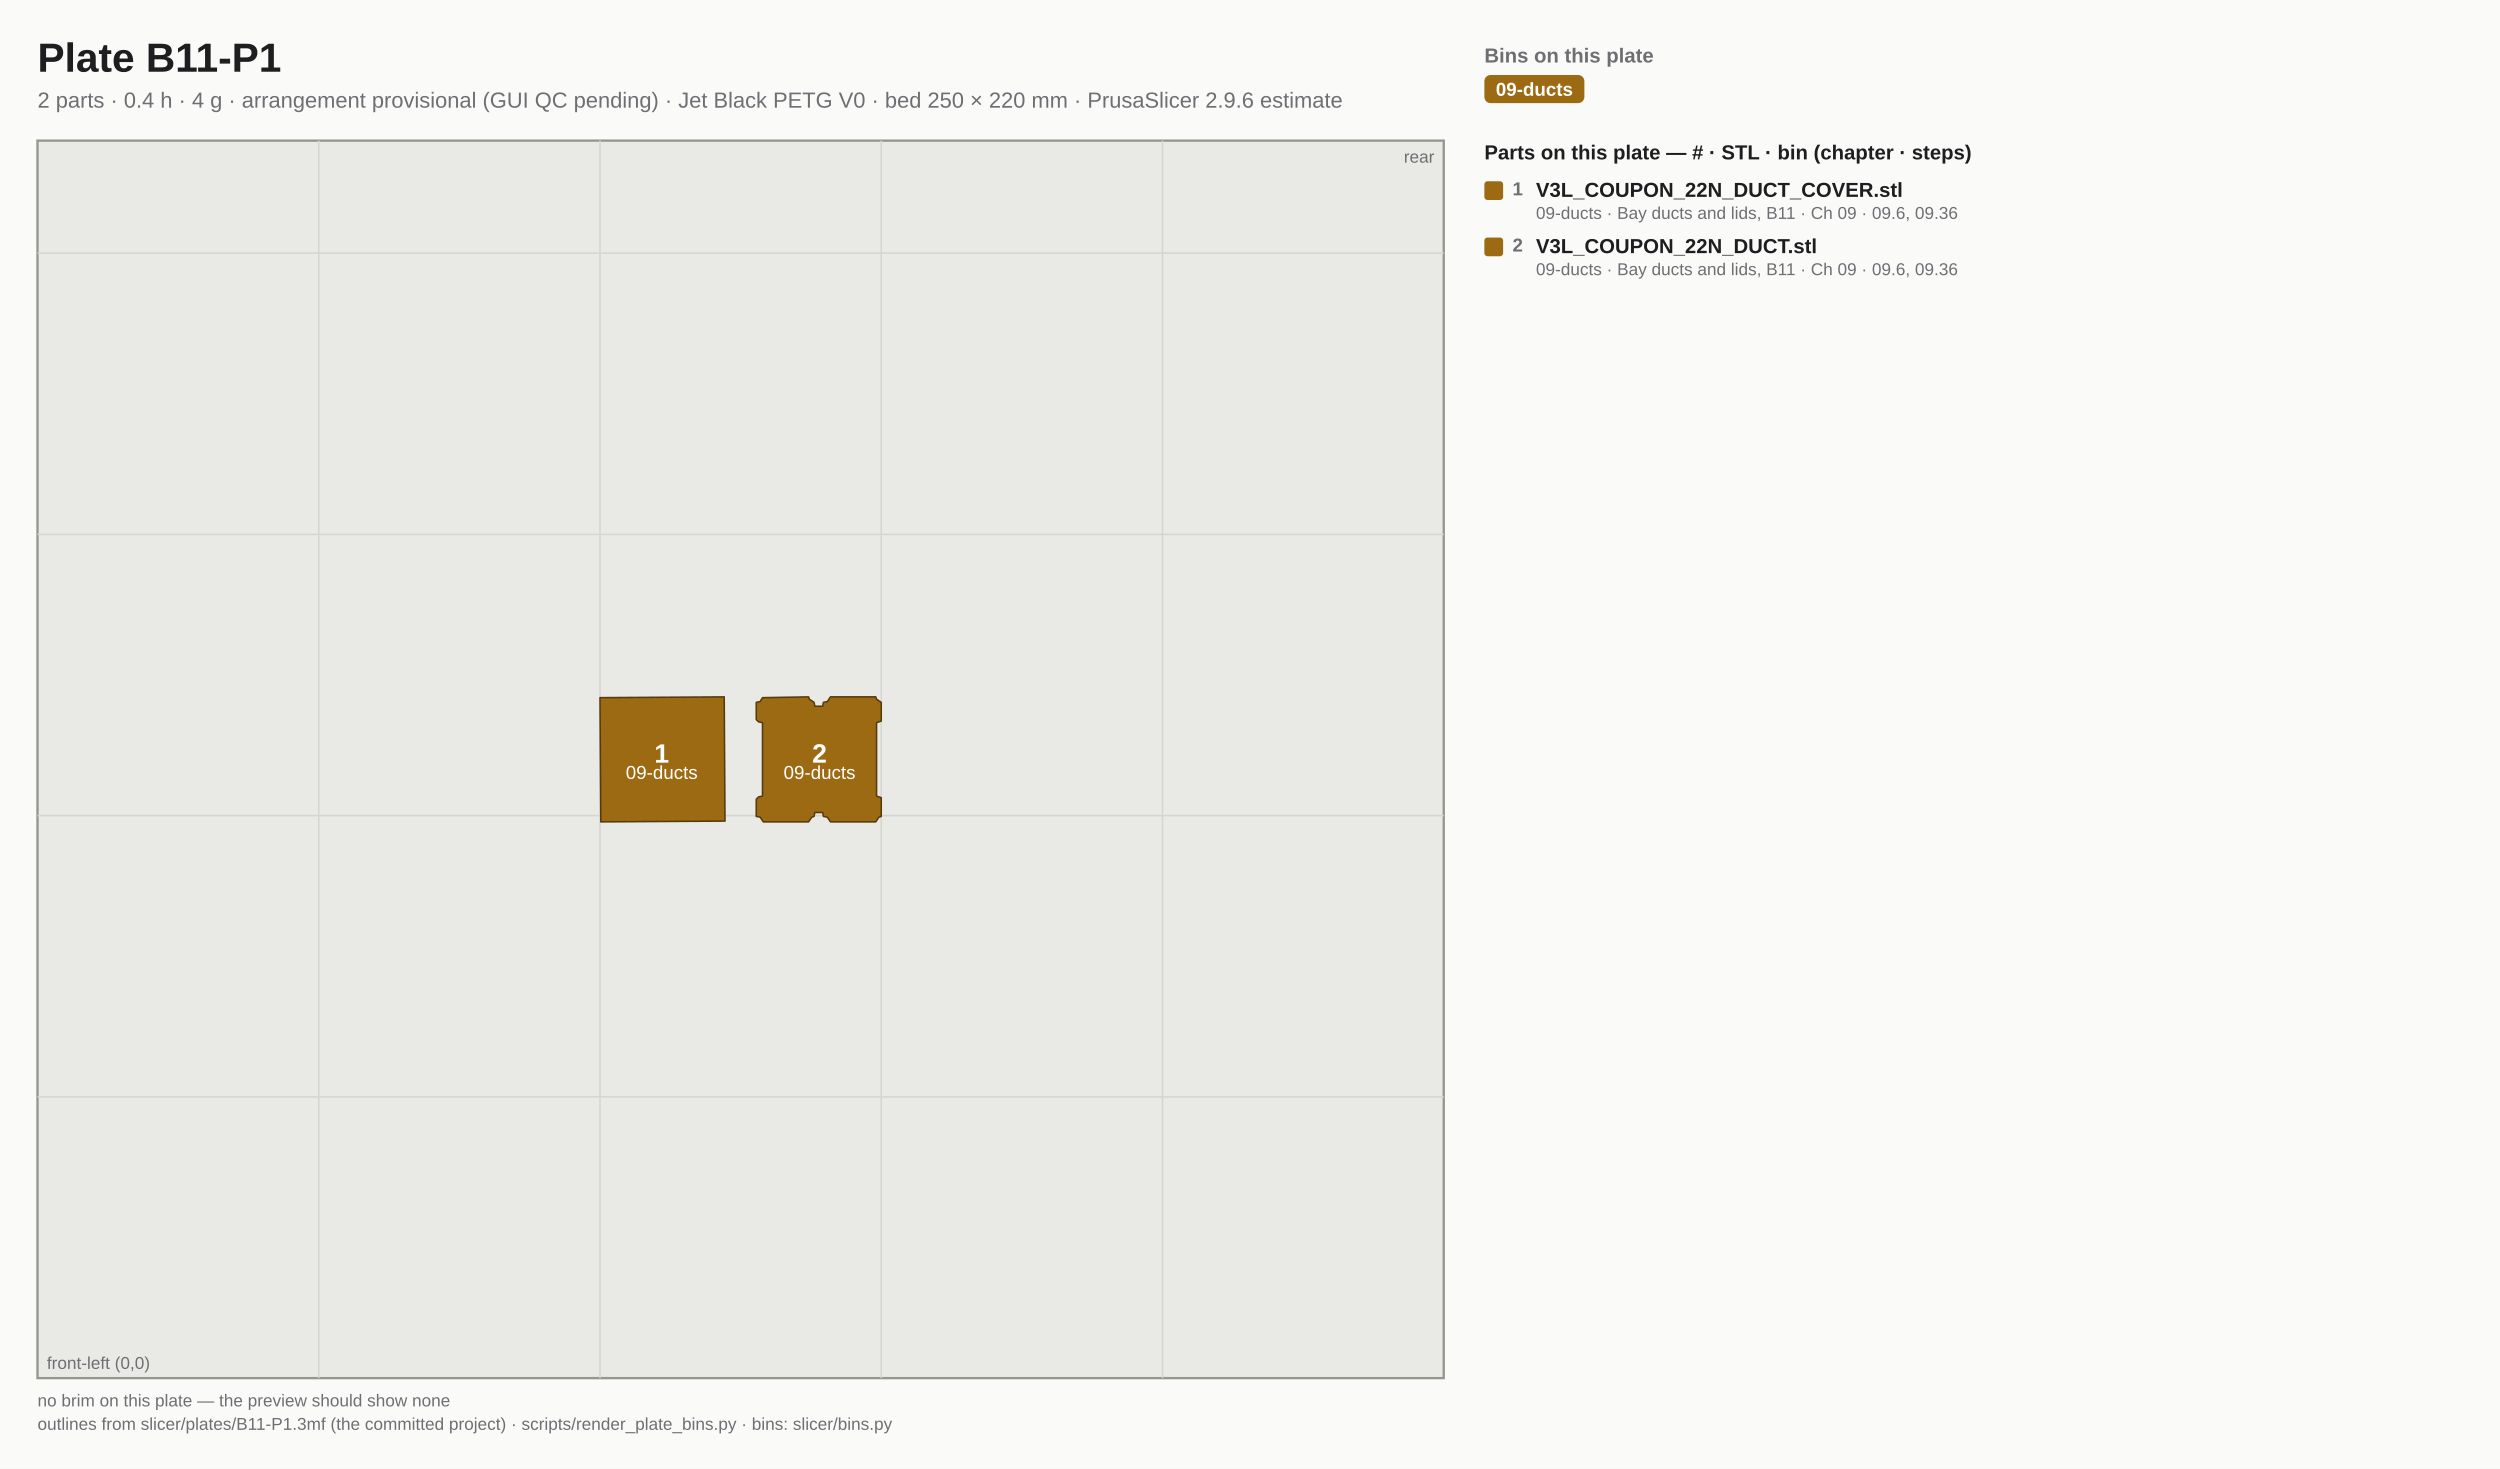
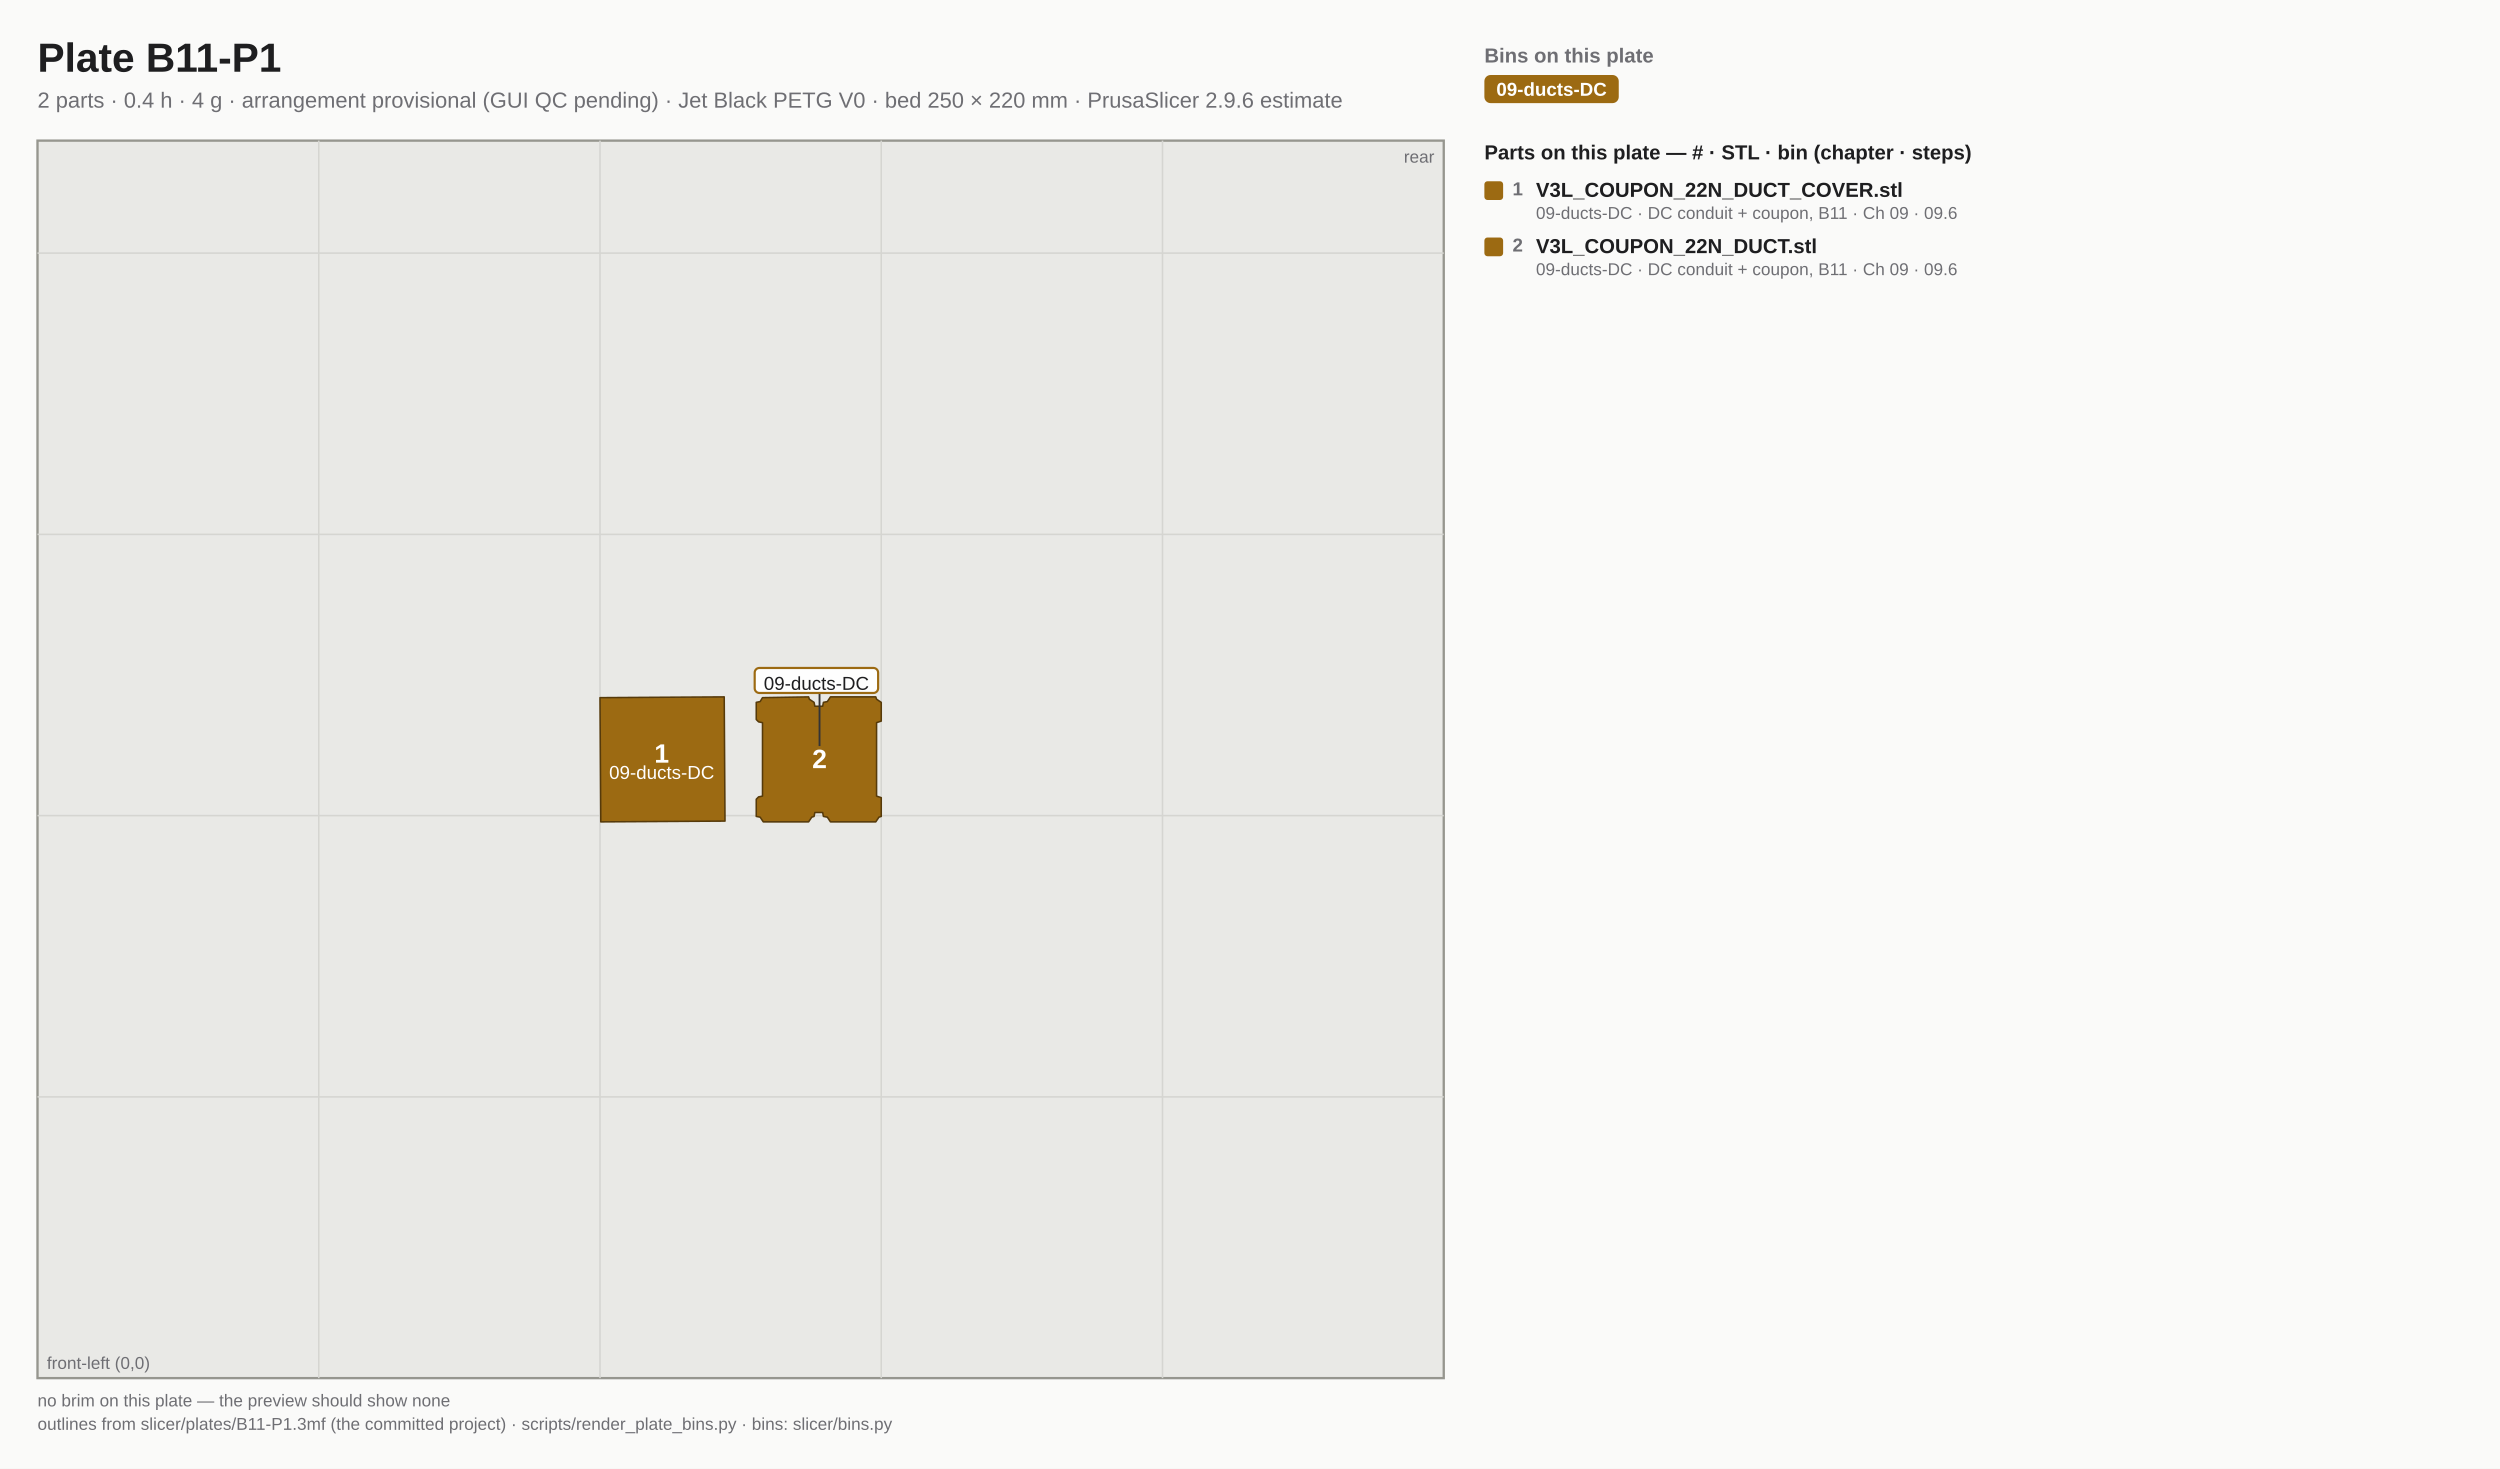
<svg xmlns="http://www.w3.org/2000/svg" width="1600" height="940" viewBox="0 0 1600 940" font-family="Arial, Helvetica, 'DejaVu Sans', sans-serif">
  <rect x="0" y="0" width="1600" height="940" fill="#fafaf9" />
  <text x="24.0" y="45.9" font-size="26" fill="#1e1e20" text-anchor="start" font-weight="bold">Plate B11-P1</text>
  <text x="24.0" y="68.9" font-size="14" fill="#6e6e73" text-anchor="start">2 parts  ·  0.4 h  ·  4 g  ·  arrangement provisional (GUI QC pending)  ·  Jet Black PETG V0  ·  bed 250 × 220 mm  ·  PrusaSlicer 2.9.6 estimate</text>
  <rect x="24.0" y="90.0" width="900.0" height="792.0" fill="#e9e9e6" stroke="#96968f" stroke-width="1.5" />
  <line x1="204.0" y1="90.0" x2="204.0" y2="882.0" stroke="#d5d5d1" stroke-width="1.0" />
  <line x1="384.0" y1="90.0" x2="384.0" y2="882.0" stroke="#d5d5d1" stroke-width="1.0" />
  <line x1="564.0" y1="90.0" x2="564.0" y2="882.0" stroke="#d5d5d1" stroke-width="1.0" />
  <line x1="744.0" y1="90.0" x2="744.0" y2="882.0" stroke="#d5d5d1" stroke-width="1.0" />
  <line x1="24.0" y1="702.0" x2="924.0" y2="702.0" stroke="#d5d5d1" stroke-width="1.0" />
  <line x1="24.0" y1="522.0" x2="924.0" y2="522.0" stroke="#d5d5d1" stroke-width="1.0" />
  <line x1="24.0" y1="342.0" x2="924.0" y2="342.0" stroke="#d5d5d1" stroke-width="1.0" />
  <line x1="24.0" y1="162.0" x2="924.0" y2="162.0" stroke="#d5d5d1" stroke-width="1.0" />
  <text x="30.0" y="876.1" font-size="11" fill="#6e6e73" text-anchor="start">front-left (0,0)</text>
  <text x="918.0" y="104.1" font-size="11" fill="#6e6e73" text-anchor="end">rear</text>
  <path d="M488.0,446.5 517.5,446.0 518.0,447.5 521.0,449.5 521.5,452.0 526.5,452.0 527.0,449.5 529.5,449.0 531.5,446.0 560.5,446.0 561.0,447.5 564.0,449.5 564.0,461.5 561.0,462.5 561.0,509.5 564.0,510.5 564.0,522.5 562.5,523.0 560.5,526.0 531.5,526.0 529.5,523.0 527.0,522.5 526.5,520.0 521.5,520.0 521.0,522.5 519.5,523.0 517.5,526.0 488.5,526.0 486.5,523.0 484.0,522.5 484.0,511.5 485.5,510.0 488.0,509.5 488.0,462.5 485.5,462.0 484.0,460.5 484.0,449.5 486.5,449.0Z" fill-rule="evenodd" fill="#9c6a12" stroke="#563a0a" stroke-width="1.0" stroke-linejoin="round" />
  <path d="M384.0,446.5 463.5,446.0 464.0,525.5 384.5,526.0Z" fill-rule="evenodd" fill="#9c6a12" stroke="#563a0a" stroke-width="1.0" stroke-linejoin="round" />
  <text x="423.5" y="488.1" font-size="17" fill="#ffffff" text-anchor="middle" font-weight="bold">1</text>
-   <text x="423.5" y="498.5" font-size="12" fill="#ffffff" text-anchor="middle">09-ducts</text>
-   <text x="524.5" y="488.1" font-size="17" fill="#ffffff" text-anchor="middle" font-weight="bold">2</text>
-   <text x="524.5" y="498.5" font-size="12" fill="#ffffff" text-anchor="middle">09-ducts</text>
+   <text x="423.5" y="498.5" font-size="12" fill="#ffffff" text-anchor="middle">09-ducts-DC</text>
+   <line x1="524.5" y1="485.5" x2="524.5" y2="443.5" stroke="#333336" stroke-width="1.2" />
+   <rect x="483.0" y="427.5" width="79.0" height="16.0" rx="3.0" fill="#ffffff" fill-opacity="0.94" stroke="#9c6a12" stroke-width="1.4" />
+   <text x="522.5" y="441.5" font-size="12" fill="#1e1e20" text-anchor="middle">09-ducts-DC</text>
+   <rect x="517.0" y="477.5" width="15.0" height="16.0" rx="3.0" fill="#9c6a12" />
+   <text x="524.5" y="491.6" font-size="17" fill="#ffffff" text-anchor="middle" font-weight="bold">2</text>
  <text x="950.0" y="40.0" font-size="13" fill="#6e6e73" text-anchor="start" font-weight="bold">Bins on this plate</text>
-   <rect x="950.0" y="48.0" width="64.0" height="18.0" rx="4.0" fill="#9c6a12" />
-   <text x="982.0" y="61.3" font-size="12" fill="#ffffff" text-anchor="middle" font-weight="bold">09-ducts</text>
+   <rect x="950.0" y="48.0" width="86.0" height="18.0" rx="4.0" fill="#9c6a12" />
+   <text x="993.0" y="61.3" font-size="12" fill="#ffffff" text-anchor="middle" font-weight="bold">09-ducts-DC</text>
  <text x="950.0" y="102.0" font-size="13" fill="#1e1e20" text-anchor="start" font-weight="bold">Parts on this plate  —  # · STL · bin (chapter · steps)</text>
  <rect x="950.0" y="116.0" width="12.0" height="12.0" rx="2.0" fill="#9c6a12" />
  <text x="968.0" y="125.0" font-size="12" fill="#6e6e73" text-anchor="start" font-weight="bold">1</text>
  <text x="983.0" y="126.0" font-size="13" fill="#1e1e20" text-anchor="start" font-weight="bold">V3L_COUPON_22N_DUCT_COVER.stl</text>
-   <text x="983.0" y="140.1" font-size="11" fill="#6e6e73" text-anchor="start">09-ducts · Bay ducts and lids, B11 · Ch 09 · 09.6, 09.36</text>
+   <text x="983.0" y="140.1" font-size="11" fill="#6e6e73" text-anchor="start">09-ducts-DC · DC conduit + coupon, B11 · Ch 09 · 09.6</text>
  <rect x="950.0" y="152.0" width="12.0" height="12.0" rx="2.0" fill="#9c6a12" />
  <text x="968.0" y="161.0" font-size="12" fill="#6e6e73" text-anchor="start" font-weight="bold">2</text>
  <text x="983.0" y="162.0" font-size="13" fill="#1e1e20" text-anchor="start" font-weight="bold">V3L_COUPON_22N_DUCT.stl</text>
-   <text x="983.0" y="176.1" font-size="11" fill="#6e6e73" text-anchor="start">09-ducts · Bay ducts and lids, B11 · Ch 09 · 09.6, 09.36</text>
+   <text x="983.0" y="176.1" font-size="11" fill="#6e6e73" text-anchor="start">09-ducts-DC · DC conduit + coupon, B11 · Ch 09 · 09.6</text>
  <text x="24.0" y="900.1" font-size="11" fill="#6e6e73" text-anchor="start">no brim on this plate — the preview should show none</text>
  <text x="24.0" y="915.1" font-size="11" fill="#6e6e73" text-anchor="start">outlines from slicer/plates/B11-P1.3mf (the committed project) · scripts/render_plate_bins.py · bins: slicer/bins.py</text>
</svg>
